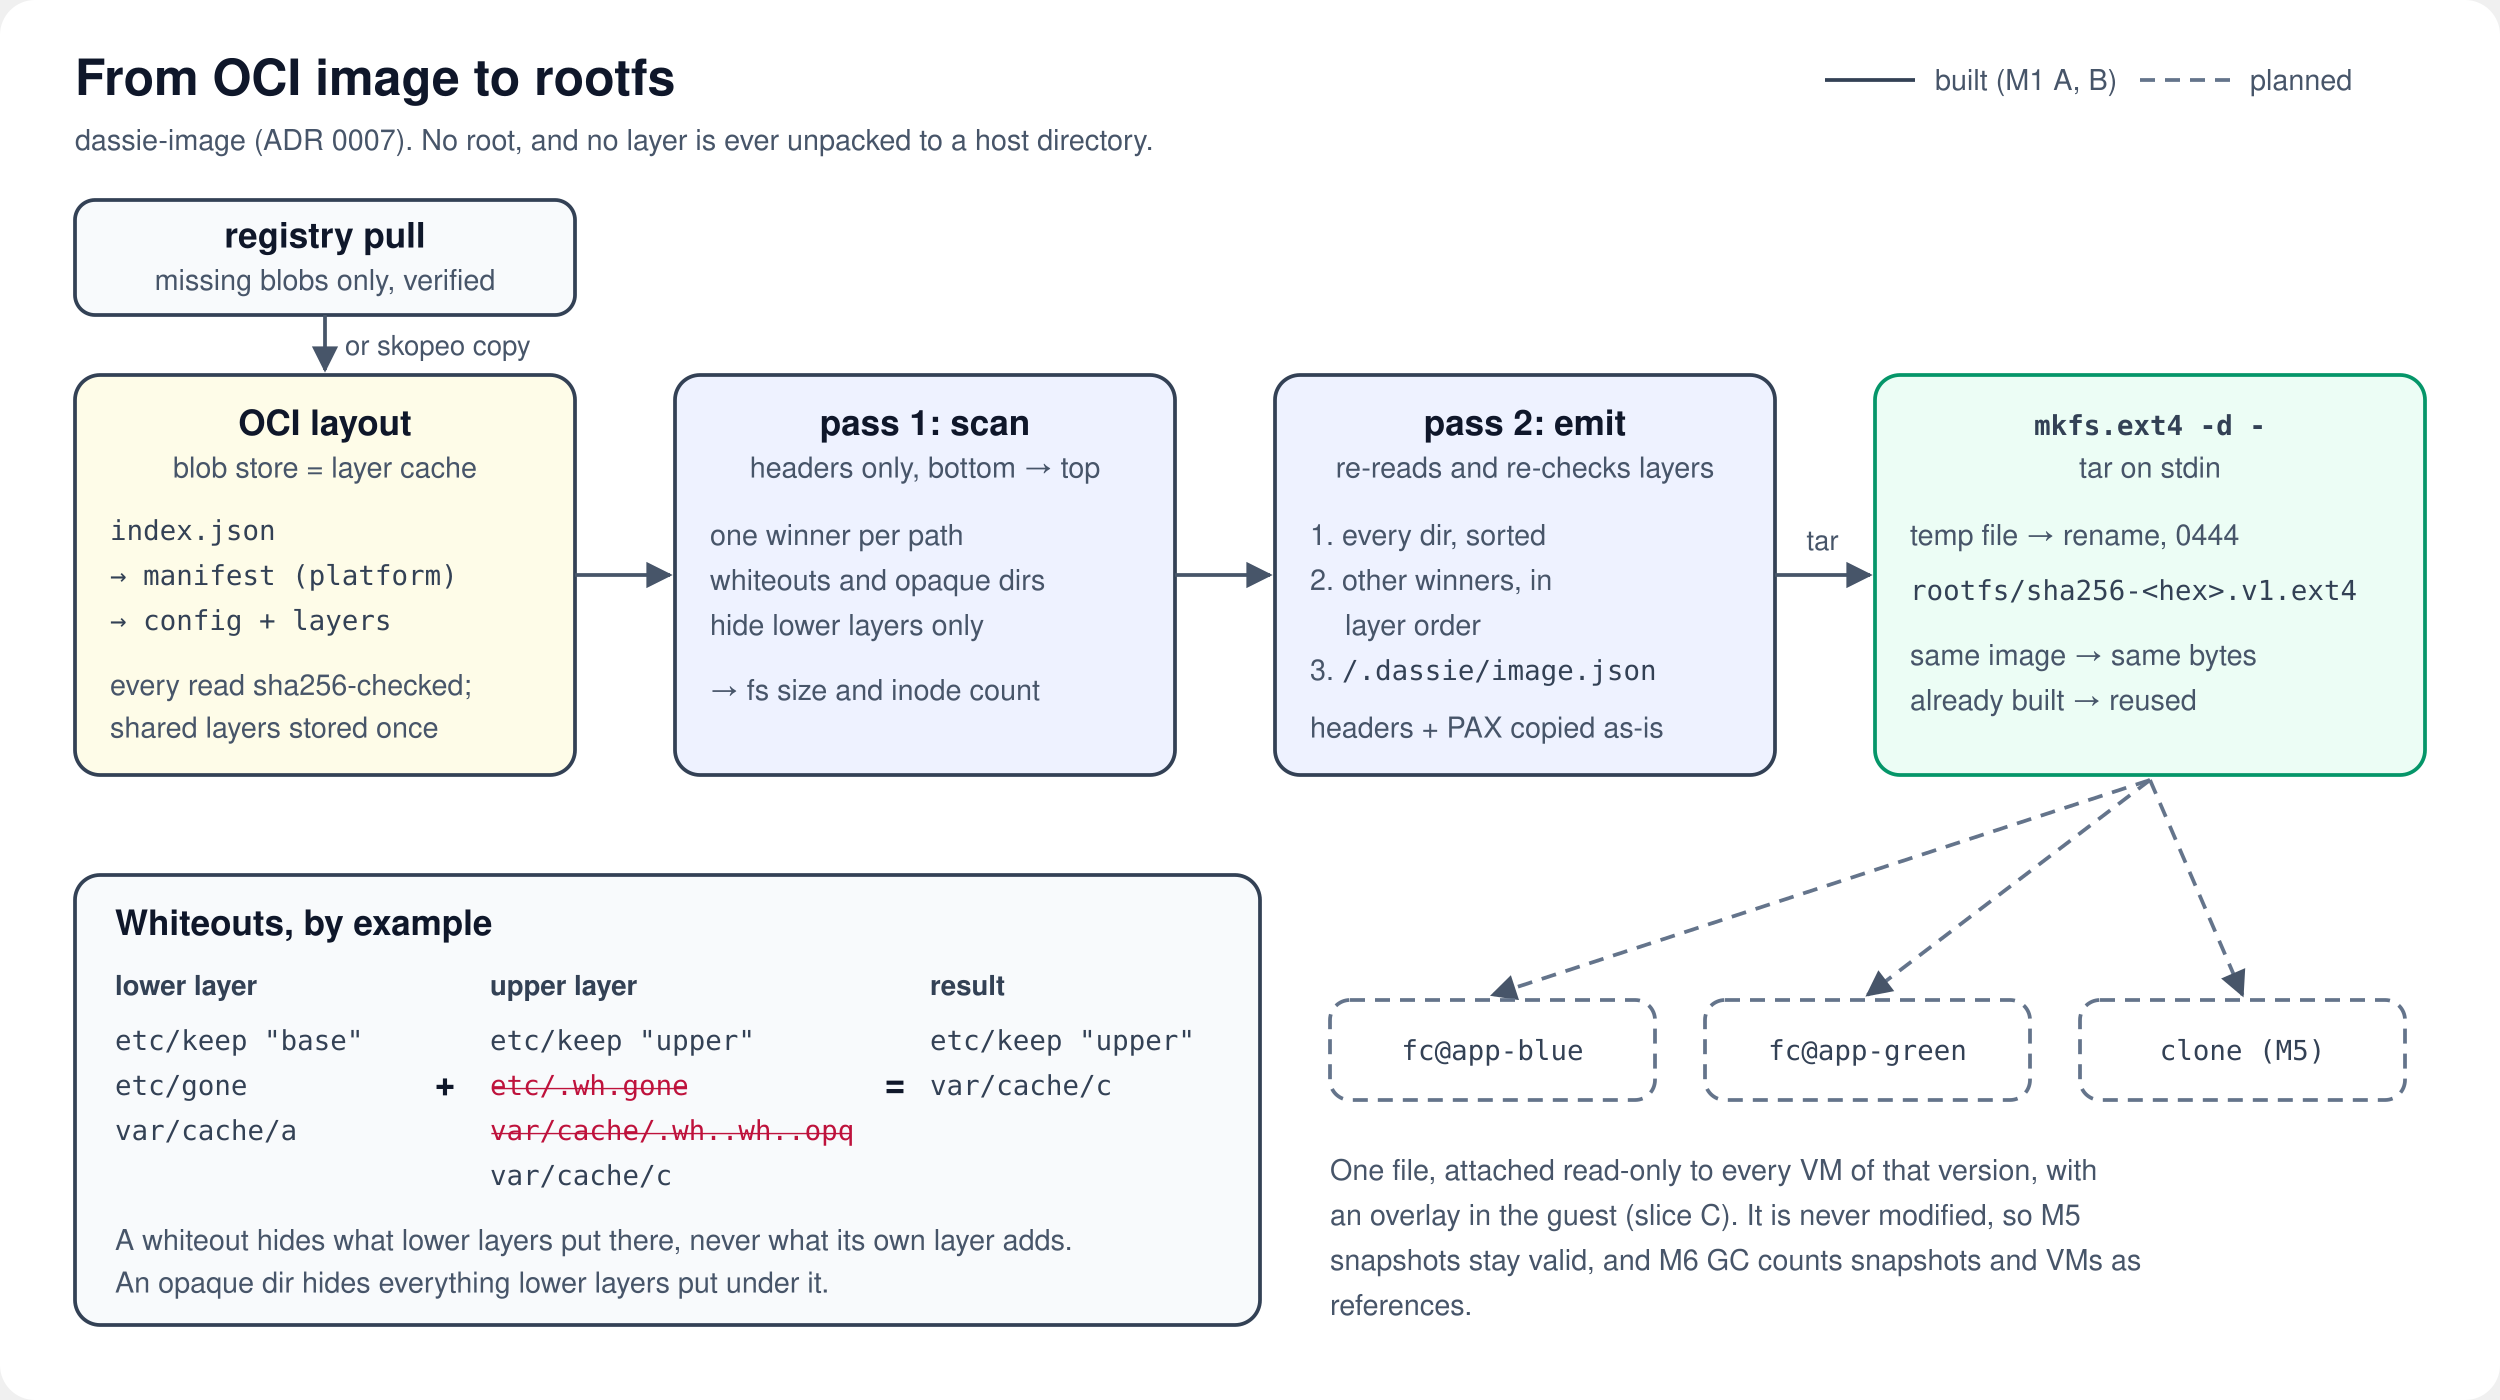
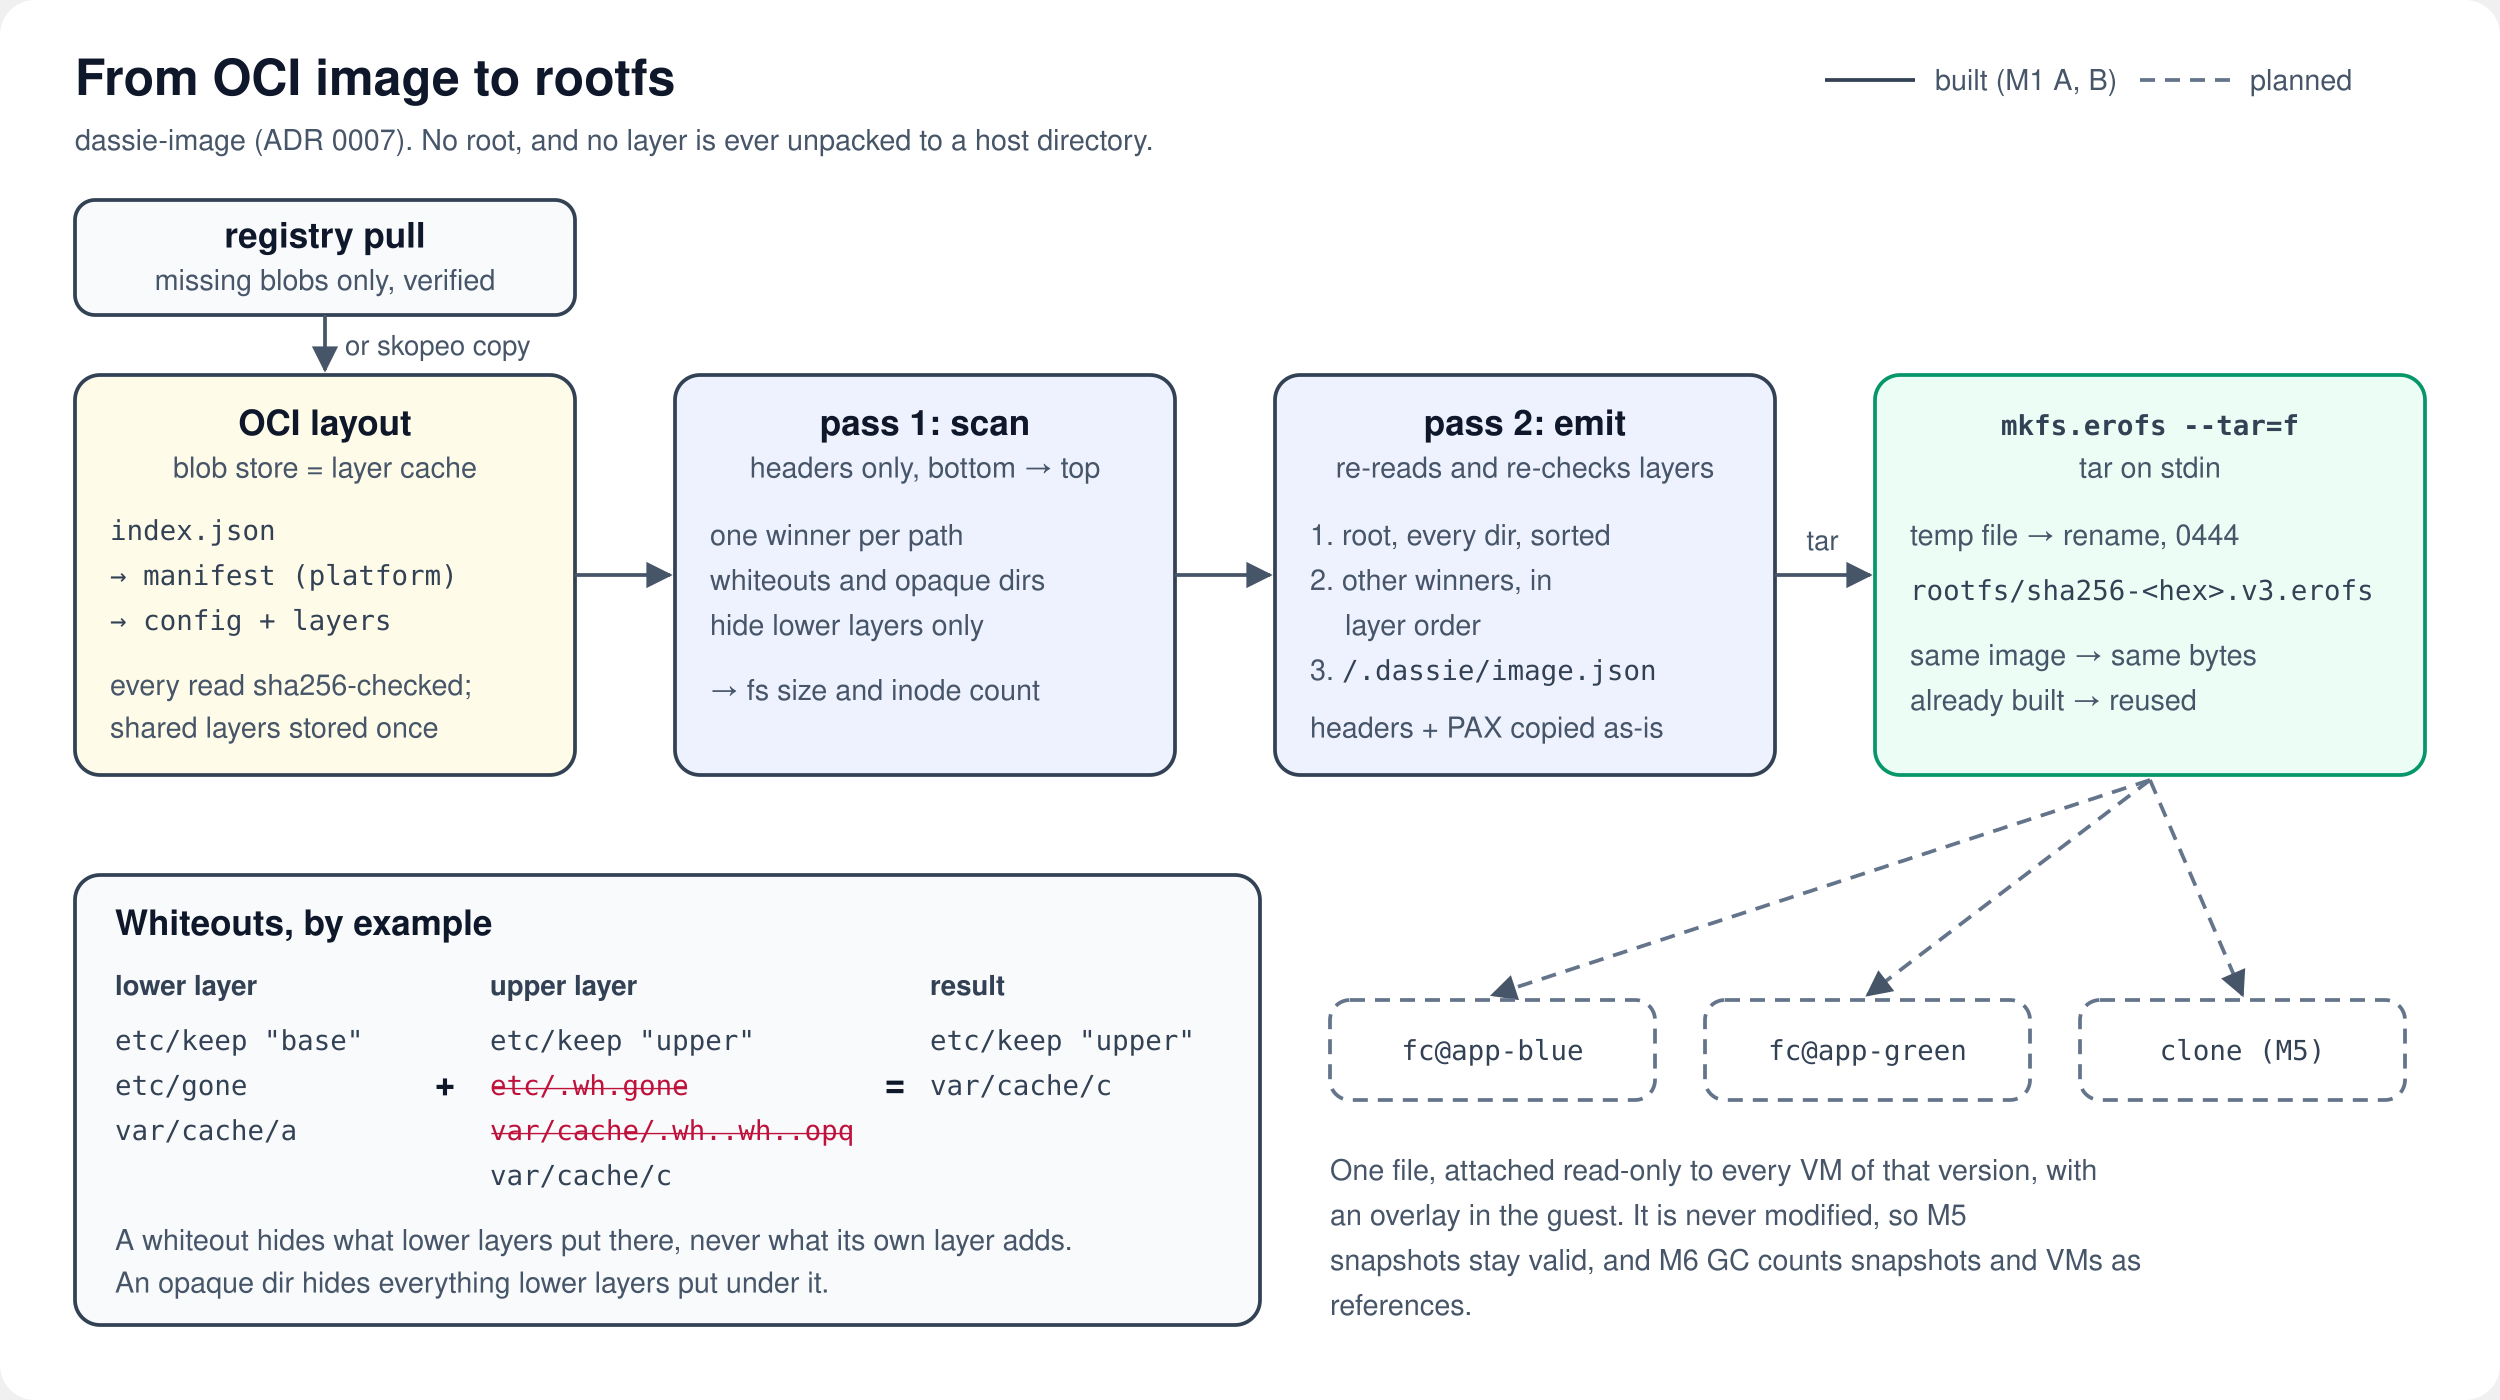
<svg xmlns="http://www.w3.org/2000/svg" viewBox="0 0 1000 560" width="1000" height="560" font-family="ui-sans-serif, system-ui, -apple-system, 'Segoe UI', Helvetica, Arial, sans-serif">
  <defs>
    <marker id="a" viewBox="0 0 10 10" refX="9" refY="5" markerWidth="7" markerHeight="7" orient="auto">
      <path d="M0,0 L10,5 L0,10 z" fill="#475569" />
    </marker>
    <style>
      .t { font-size: 14px; font-weight: 600; fill: #0f172a; }
      .s { font-size: 11.5px; fill: #475569; }
      .m { font-size: 11px; fill: #334155; font-family: ui-monospace, SFMono-Regular, Menlo, Consolas, monospace; }
      .lbl { font-size: 11px; fill: #475569; }
      .h { font-size: 11px; font-weight: 700; fill: #334155; }
      .built { stroke: #334155; stroke-width: 1.5; }
      .plan { stroke: #64748b; stroke-width: 1.5; stroke-dasharray: 6 4; }
      .ln { stroke: #475569; stroke-width: 1.5; fill: none; }
      .lnp { stroke: #64748b; stroke-width: 1.5; fill: none; stroke-dasharray: 6 4; }
      .gone { font-size: 11px; fill: #be123c; font-family: ui-monospace, SFMono-Regular, Menlo, Consolas, monospace; text-decoration: line-through; }
    </style>
  </defs>
  <rect width="1000" height="560" rx="14" fill="#ffffff" />
  <text x="30" y="38" font-size="20" font-weight="700" fill="#0f172a">From OCI image to rootfs</text>
  <text x="30" y="60" class="s">dassie-image (ADR 0007). No root, and no layer is ever unpacked to a host directory.</text>
  <line x1="730" y1="32" x2="766" y2="32" class="built" />
  <text x="774" y="36" class="s">built (M1 A, B)</text>
  <line x1="856" y1="32" x2="892" y2="32" class="plan" />
  <text x="900" y="36" class="s">planned</text>
  <rect x="30" y="80" width="200" height="46" rx="8" fill="#f8fafc" class="built" />
  <text x="130" y="99" text-anchor="middle" class="t" font-size="13">registry pull</text>
  <text x="130" y="116" text-anchor="middle" class="s">missing blobs only, verified</text>
  <path d="M130,126 L130,148" class="ln" marker-end="url(#a)" />
  <text x="138" y="142" class="lbl">or skopeo copy</text>
  <rect x="30" y="150" width="200" height="160" rx="10" fill="#fefce8" class="built" />
  <text x="130" y="174" text-anchor="middle" class="t">OCI layout</text>
  <text x="130" y="191" text-anchor="middle" class="s">blob store = layer cache</text>
  <text x="44" y="216" class="m">index.json</text>
  <text x="44" y="234" class="m">→ manifest (platform)</text>
  <text x="44" y="252" class="m">→ config + layers</text>
  <text x="44" y="278" class="s">every read sha256-checked;</text>
  <text x="44" y="295" class="s">shared layers stored once</text>
  <rect x="270" y="150" width="200" height="160" rx="10" fill="#eef2ff" class="built" />
  <text x="370" y="174" text-anchor="middle" class="t">pass 1: scan</text>
  <text x="370" y="191" text-anchor="middle" class="s">headers only, bottom → top</text>
  <text x="284" y="218" class="s">one winner per path</text>
  <text x="284" y="236" class="s">whiteouts and opaque dirs</text>
  <text x="284" y="254" class="s">hide lower layers only</text>
  <text x="284" y="280" class="s">→ fs size and inode count</text>
  <rect x="510" y="150" width="200" height="160" rx="10" fill="#eef2ff" class="built" />
  <text x="610" y="174" text-anchor="middle" class="t">pass 2: emit</text>
  <text x="610" y="191" text-anchor="middle" class="s">re-reads and re-checks layers</text>
-   <text x="524" y="218" class="s">1. every dir, sorted</text>
+   <text x="524" y="218" class="s">1. root, every dir, sorted</text>
  <text x="524" y="236" class="s">2. other winners, in</text>
  <text x="538" y="254" class="s">layer order</text>
  <text x="524" y="272" class="s">3. <tspan class="m">/.dassie/image.json</tspan>
  </text>
  <text x="524" y="295" class="s">headers + PAX copied as-is</text>
  <rect x="750" y="150" width="220" height="160" rx="10" fill="#ecfdf5" stroke="#059669" stroke-width="1.5" />
-   <text x="860" y="174" text-anchor="middle" class="m" font-size="13" font-weight="600">mkfs.ext4 -d -</text>
+   <text x="860" y="174" text-anchor="middle" class="m" font-size="13" font-weight="600">mkfs.erofs --tar=f</text>
  <text x="860" y="191" text-anchor="middle" class="s">tar on stdin</text>
  <text x="764" y="218" class="s">temp file → rename, 0444</text>
-   <text x="764" y="240" class="m">rootfs/sha256-&lt;hex&gt;.v1.ext4</text>
+   <text x="764" y="240" class="m">rootfs/sha256-&lt;hex&gt;.v3.erofs</text>
  <text x="764" y="266" class="s">same image → same bytes</text>
  <text x="764" y="284" class="s">already built → reused</text>
  <path d="M230,230 L268,230" class="ln" marker-end="url(#a)" />
  <path d="M470,230 L508,230" class="ln" marker-end="url(#a)" />
  <path d="M710,230 L748,230" class="ln" marker-end="url(#a)" />
  <text x="729" y="220" text-anchor="middle" class="lbl">tar</text>
  <rect x="30" y="350" width="474" height="180" rx="10" fill="#f8fafc" class="built" />
  <text x="46" y="374" class="t" font-size="13">Whiteouts, by example</text>
  <text x="46" y="398" class="h">lower layer</text>
  <text x="196" y="398" class="h">upper layer</text>
  <text x="372" y="398" class="h">result</text>
  <text x="46" y="420" class="m">etc/keep "base"</text>
  <text x="46" y="438" class="m">etc/gone</text>
  <text x="46" y="456" class="m">var/cache/a</text>
  <text x="196" y="420" class="m">etc/keep "upper"</text>
  <text x="196" y="438" class="gone">etc/.wh.gone</text>
  <text x="196" y="456" class="gone">var/cache/.wh..wh..opq</text>
  <text x="196" y="474" class="m">var/cache/c</text>
  <text x="372" y="420" class="m">etc/keep "upper"</text>
  <text x="372" y="438" class="m">var/cache/c</text>
  <text x="178" y="438" text-anchor="middle" class="t" fill="#64748b">+</text>
  <text x="358" y="438" text-anchor="middle" class="t" fill="#64748b">=</text>
  <text x="46" y="500" class="s">A whiteout hides what lower layers put there, never what its own layer adds.</text>
  <text x="46" y="517" class="s">An opaque dir hides everything lower layers put under it.</text>
  <path d="M860,312 L597,398" class="lnp" marker-end="url(#a)" />
  <path d="M860,312 L747,398" class="lnp" marker-end="url(#a)" />
  <path d="M860,312 L897,398" class="lnp" marker-end="url(#a)" />
  <rect x="532" y="400" width="130" height="40" rx="8" fill="#ffffff" class="plan" />
  <text x="597" y="424" text-anchor="middle" class="m">fc@app-blue</text>
  <rect x="682" y="400" width="130" height="40" rx="8" fill="#ffffff" class="plan" />
  <text x="747" y="424" text-anchor="middle" class="m">fc@app-green</text>
  <rect x="832" y="400" width="130" height="40" rx="8" fill="#ffffff" class="plan" />
  <text x="897" y="424" text-anchor="middle" class="m">clone (M5)</text>
  <text x="532" y="472" class="s">One file, attached read-only to every VM of that version, with</text>
-   <text x="532" y="490" class="s">an overlay in the guest (slice C). It is never modified, so M5</text>
+   <text x="532" y="490" class="s">an overlay in the guest. It is never modified, so M5</text>
  <text x="532" y="508" class="s">snapshots stay valid, and M6 GC counts snapshots and VMs as</text>
  <text x="532" y="526" class="s">references.</text>
</svg>
